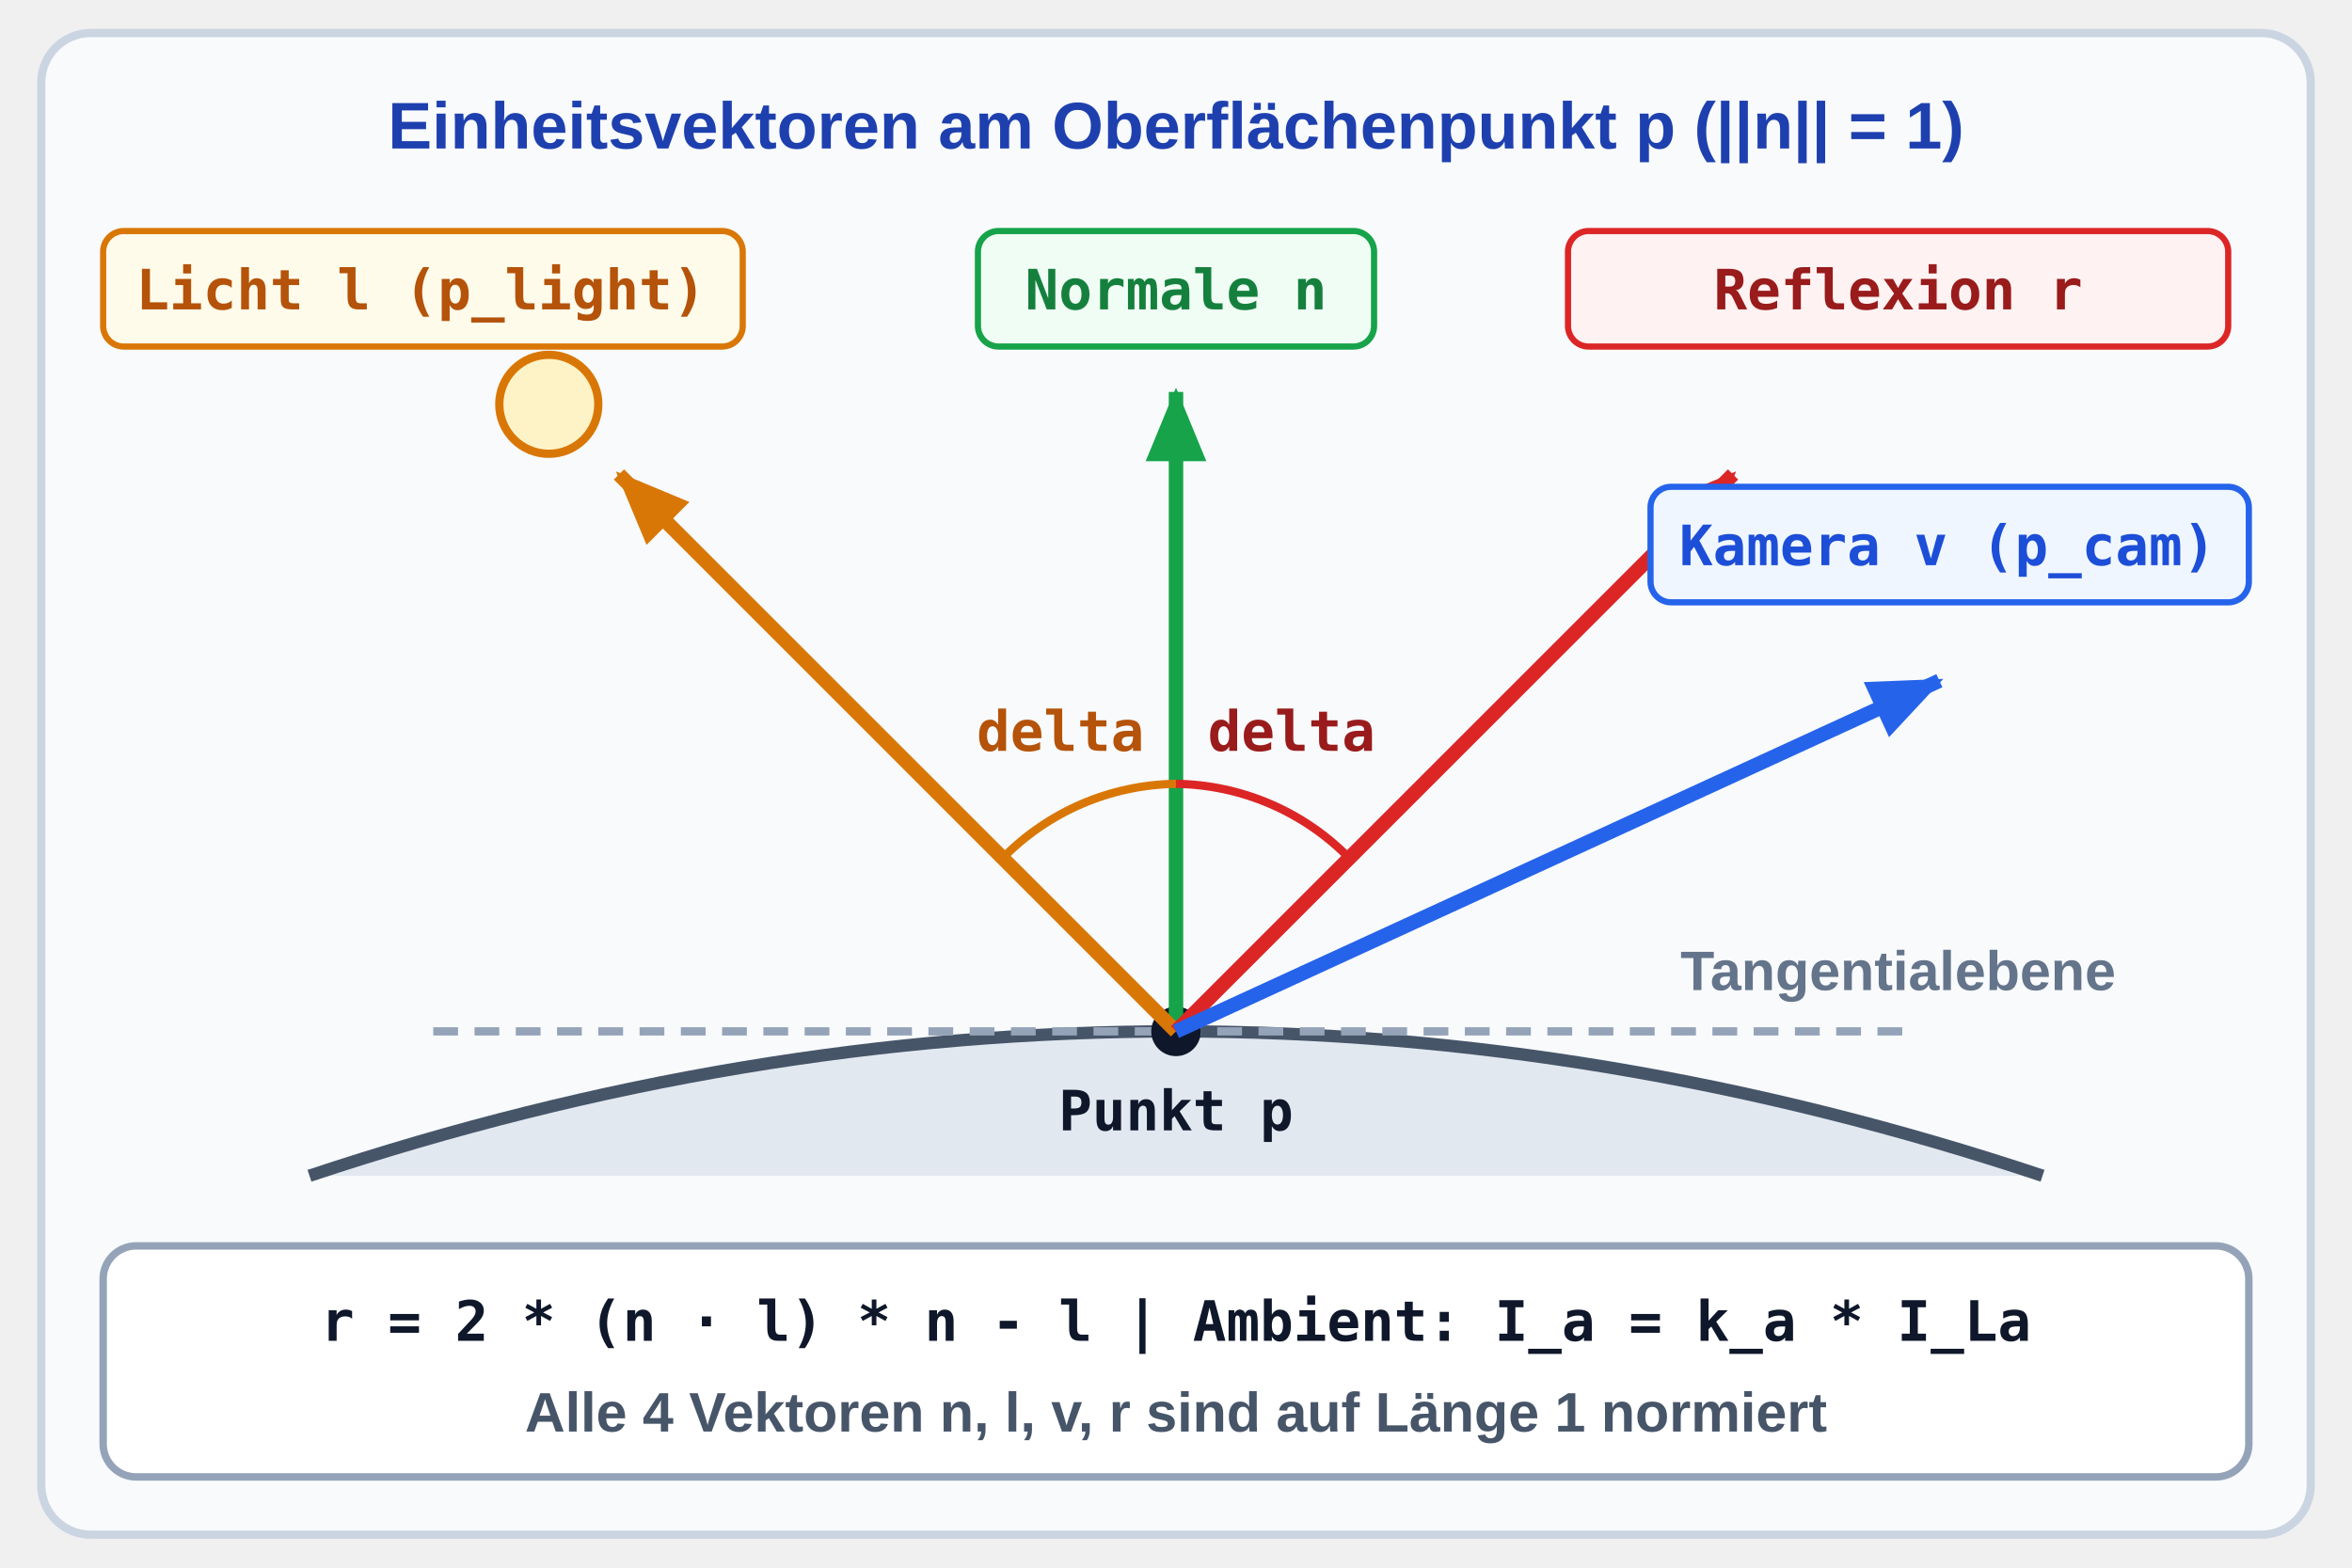
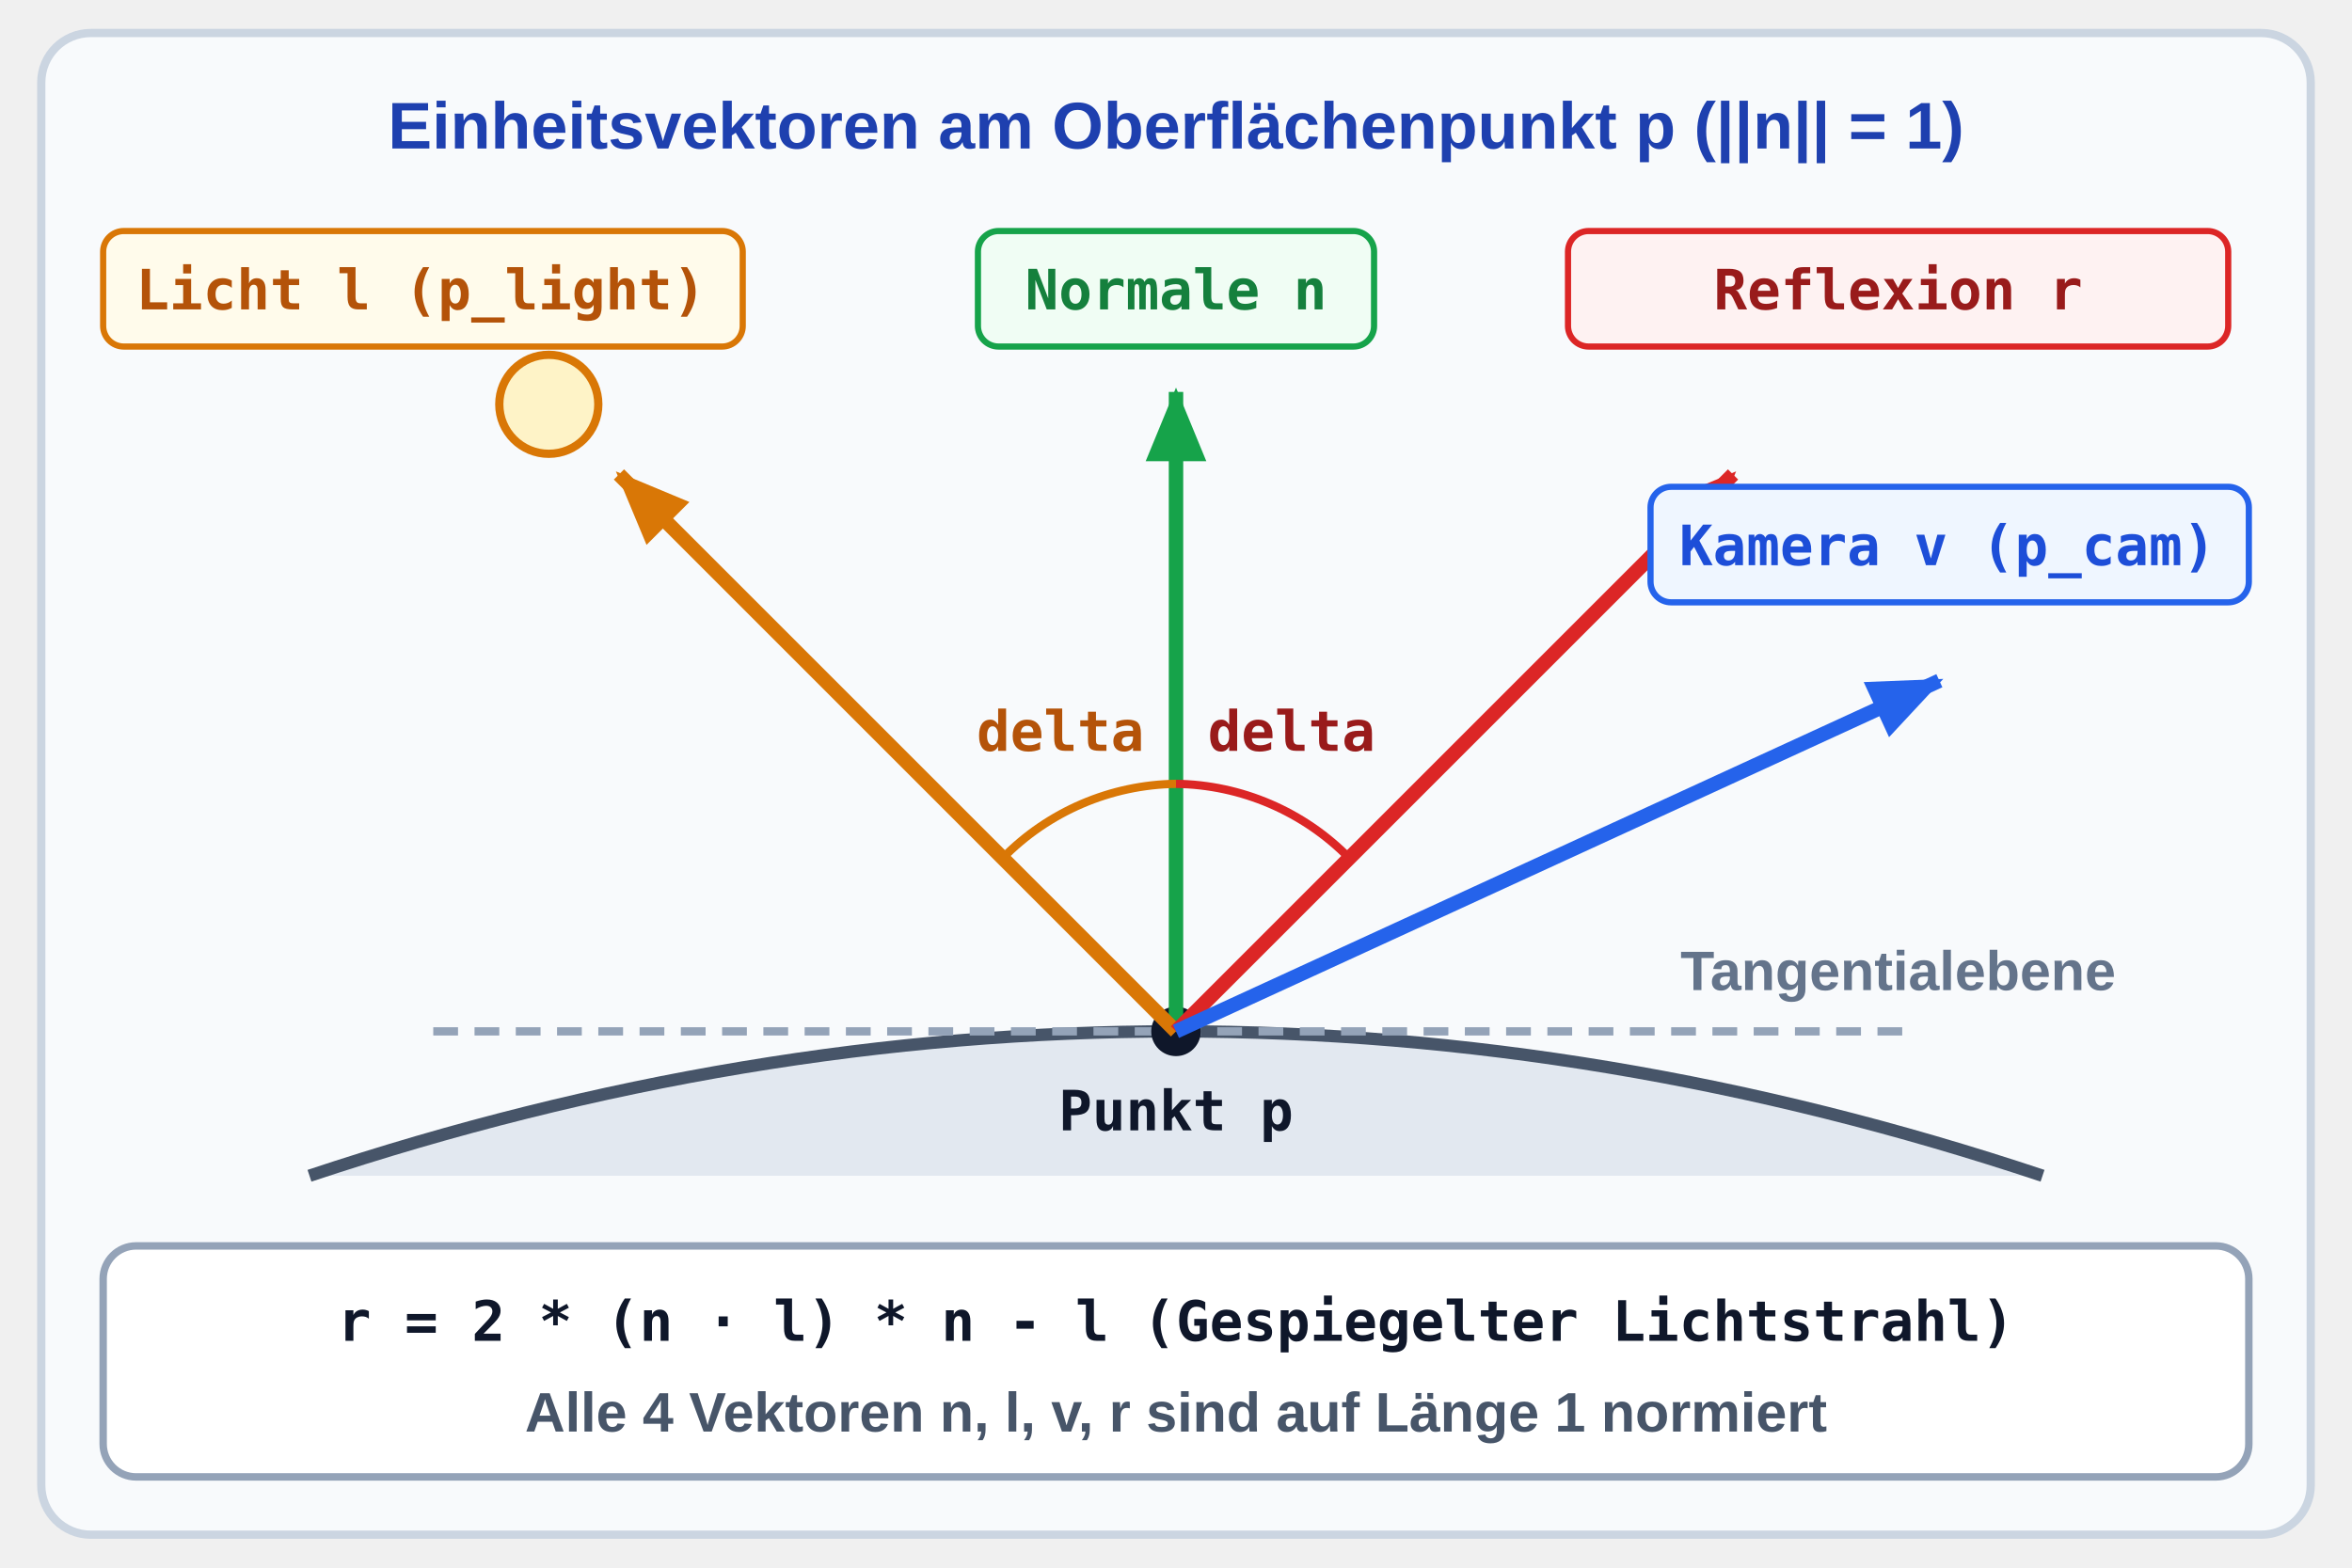
<svg xmlns="http://www.w3.org/2000/svg" viewBox="-45 0 570 380" width="570" height="380">
  <defs>
    <style>
      .hdr { font-family: 'Segoe UI', Arial, sans-serif; font-size: 16px; font-weight: bold; text-anchor: middle; }
      .sub { font-family: 'Segoe UI', Arial, sans-serif; font-size: 13.5px; font-weight: 600; text-anchor: middle; }
      .lbl { font-family: 'Segoe UI', Arial, sans-serif; font-size: 13.5px; font-weight: 600; }
      .code { font-family: 'Consolas', monospace; font-size: 13.5px; font-weight: bold; text-anchor: middle; }
      .code-l { font-family: 'Consolas', monospace; font-size: 13px; font-weight: bold; }
      .math { font-family: 'Consolas', monospace; font-size: 13.5px; font-weight: bold; text-anchor: middle; }
    </style>
    <marker id="arr-blue" viewBox="0 0 10 10" refX="8" refY="5" markerWidth="6" markerHeight="6" orient="auto">
      <path d="M 0 1.5 L 8.5 5 L 0 8.5 z" fill="#2563eb" />
    </marker>
    <marker id="arr-green" viewBox="0 0 10 10" refX="8" refY="5" markerWidth="6" markerHeight="6" orient="auto">
      <path d="M 0 1.5 L 8.5 5 L 0 8.5 z" fill="#16a34a" />
    </marker>
    <marker id="arr-amber" viewBox="0 0 10 10" refX="8" refY="5" markerWidth="6" markerHeight="6" orient="auto">
      <path d="M 0 1.5 L 8.5 5 L 0 8.5 z" fill="#d97706" />
    </marker>
    <marker id="arr-red" viewBox="0 0 10 10" refX="8" refY="5" markerWidth="6" markerHeight="6" orient="auto">
      <path d="M 0 1.5 L 8.5 5 L 0 8.5 z" fill="#dc2626" />
    </marker>
    <marker id="arr-slate" viewBox="0 0 10 10" refX="8" refY="5" markerWidth="6" markerHeight="6" orient="auto">
      <path d="M 0 1.5 L 8.5 5 L 0 8.5 z" fill="#475569" />
    </marker>
    <radialGradient id="grad-amb" cx="50%" cy="50%" r="50%">
      <stop offset="0%" stop-color="#3b82f6" />
      <stop offset="100%" stop-color="#2563eb" />
    </radialGradient>
    <radialGradient id="grad-diff" cx="35%" cy="30%" r="65%">
      <stop offset="0%" stop-color="#60a5fa" />
      <stop offset="65%" stop-color="#1d4ed8" />
      <stop offset="100%" stop-color="#0f172a" />
    </radialGradient>
    <radialGradient id="grad-spec" cx="35%" cy="30%" r="35%">
      <stop offset="0%" stop-color="#ffffff" />
      <stop offset="30%" stop-color="#93c5fd" />
      <stop offset="70%" stop-color="#1e293b" />
      <stop offset="100%" stop-color="#0f172a" />
    </radialGradient>
    <radialGradient id="grad-phong" cx="35%" cy="30%" r="65%">
      <stop offset="0%" stop-color="#ffffff" />
      <stop offset="18%" stop-color="#93c5fd" />
      <stop offset="55%" stop-color="#2563eb" />
      <stop offset="100%" stop-color="#1e3a8a" />
    </radialGradient>
  </defs>
  <rect x="-35" y="8" width="550" height="364" rx="12" fill="#f8fafc" stroke="#cbd5e1" stroke-width="2" />
  <text x="240" y="36" class="hdr" fill="#1e40af">Einheitsvektoren am Oberflächenpunkt p (||n|| = 1)</text>
  <path d="M 30 285 Q 240 215 450 285" fill="#e2e8f0" stroke="#475569" stroke-width="3" />
  <line x1="60" y1="250" x2="420" y2="250" stroke="#94a3b8" stroke-width="2" stroke-dasharray="6,4" />
  <text x="415" y="240" class="sub" fill="#64748b">Tangentialebene</text>
  <circle cx="240" cy="250" r="6" fill="#0f172a" />
  <text x="240" y="274" class="code" fill="#0f172a">Punkt p</text>
  <line x1="240" y1="250" x2="240" y2="95" stroke="#16a34a" stroke-width="3.5" marker-end="url(#arr-green)" />
  <rect x="192" y="56" width="96" height="28" rx="5" fill="#f0fdf4" stroke="#16a34a" stroke-width="1.5" />
  <text x="240" y="75" class="code" fill="#15803d">Normale n</text>
  <line x1="240" y1="250" x2="105" y2="115" stroke="#d97706" stroke-width="3.5" marker-end="url(#arr-amber)" />
  <circle cx="88" cy="98" r="12" fill="#fef3c7" stroke="#d97706" stroke-width="2" />
  <rect x="-20" y="56" width="155" height="28" rx="5" fill="#fffbeb" stroke="#d97706" stroke-width="1.5" />
  <text x="57" y="75" class="code" fill="#b45309">Licht l (p_light)</text>
  <line x1="240" y1="250" x2="375" y2="115" stroke="#dc2626" stroke-width="3.5" marker-end="url(#arr-red)" />
  <rect x="335" y="56" width="160" height="28" rx="5" fill="#fef2f2" stroke="#dc2626" stroke-width="1.5" />
  <text x="415" y="75" class="code" fill="#991b1b">Reflexion r</text>
  <line x1="240" y1="250" x2="425" y2="165" stroke="#2563eb" stroke-width="3.5" marker-end="url(#arr-blue)" />
  <rect x="355" y="118" width="145" height="28" rx="5" fill="#eff6ff" stroke="#2563eb" stroke-width="1.5" />
  <text x="427" y="137" class="code" fill="#1d4ed8">Kamera v (p_cam)</text>
  <path d="M 198 208 A 60 60 0 0 1 240 190" fill="none" stroke="#d97706" stroke-width="2" />
  <text x="212" y="182" class="code" fill="#b45309">delta</text>
  <path d="M 240 190 A 60 60 0 0 1 282 208" fill="none" stroke="#dc2626" stroke-width="2" />
  <text x="268" y="182" class="code" fill="#991b1b">delta</text>
  <rect x="-20" y="302" width="520" height="56" rx="8" fill="#ffffff" stroke="#94a3b8" stroke-width="1.8" />
-   <text x="240" y="325" class="code" fill="#0f172a">r = 2 * (n · l) * n - l   |   Ambient: I_a = k_a * I_La</text>
+   <text x="240" y="325" class="code" fill="#0f172a">r = 2 * (n · l) * n - l   (Gespiegelter Lichtstrahl)</text>
  <text x="240" y="347" class="sub" fill="#475569">Alle 4 Vektoren n, l, v, r sind auf Länge 1 normiert</text>
</svg>
